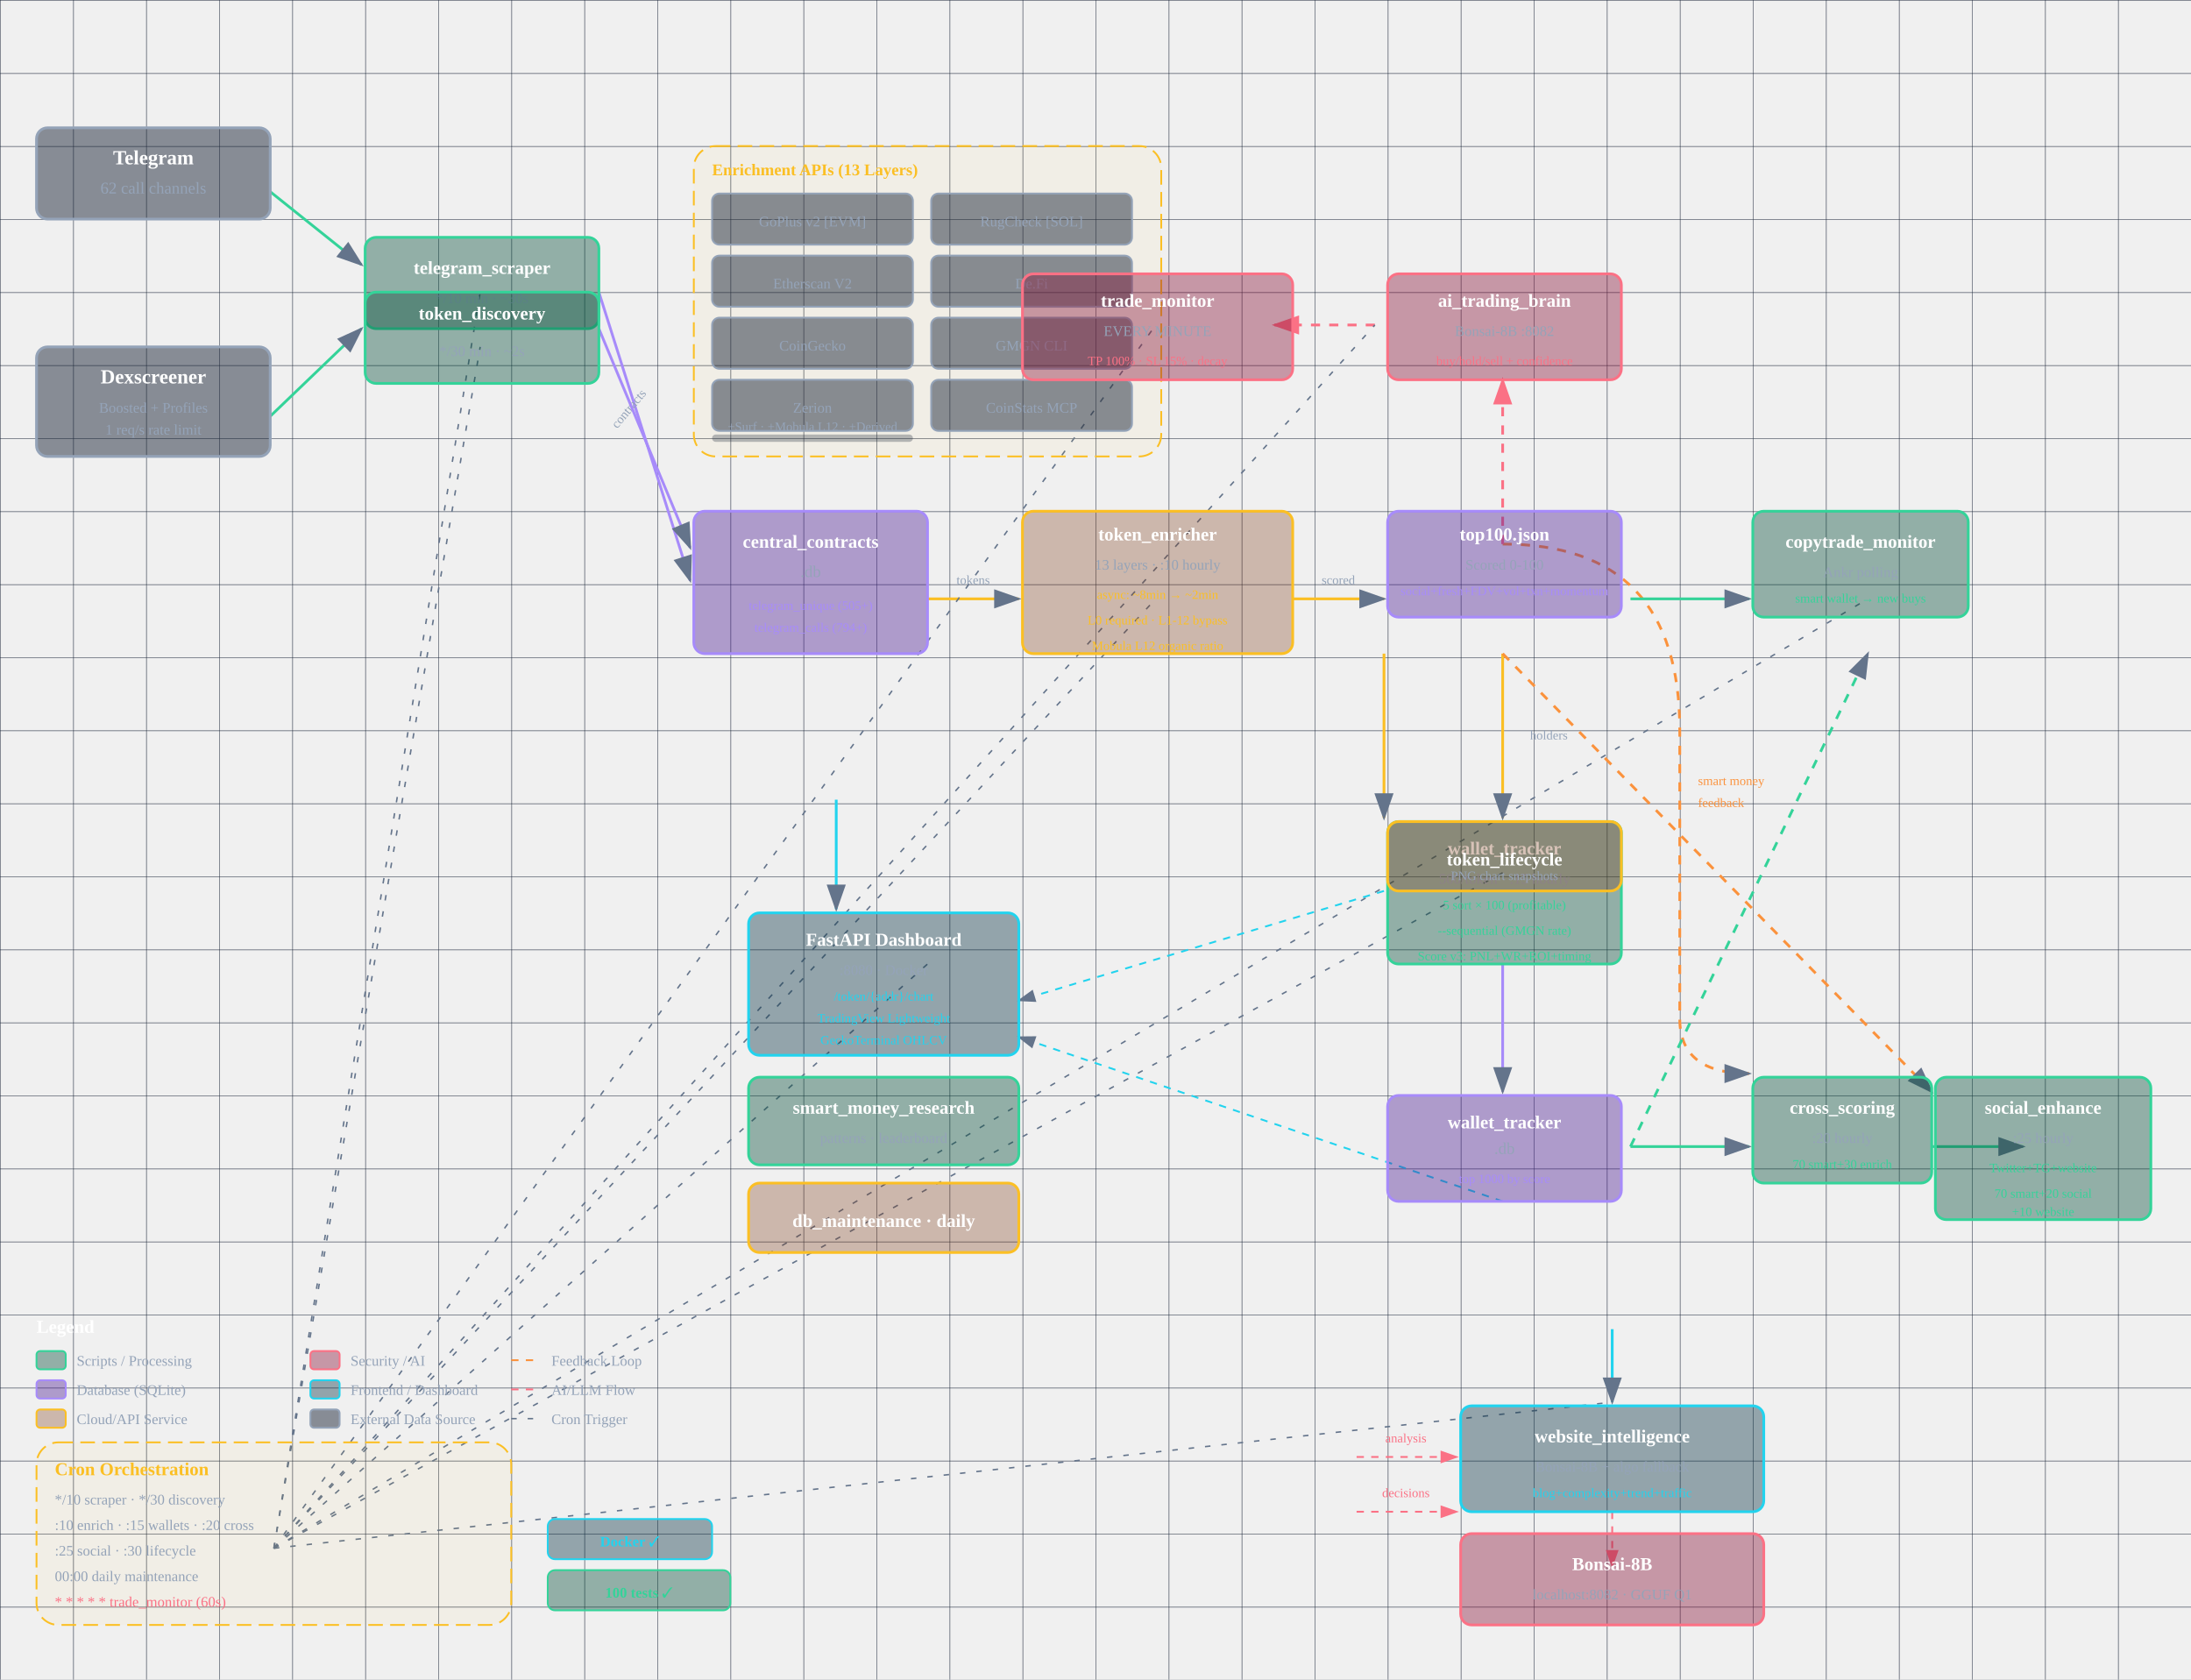
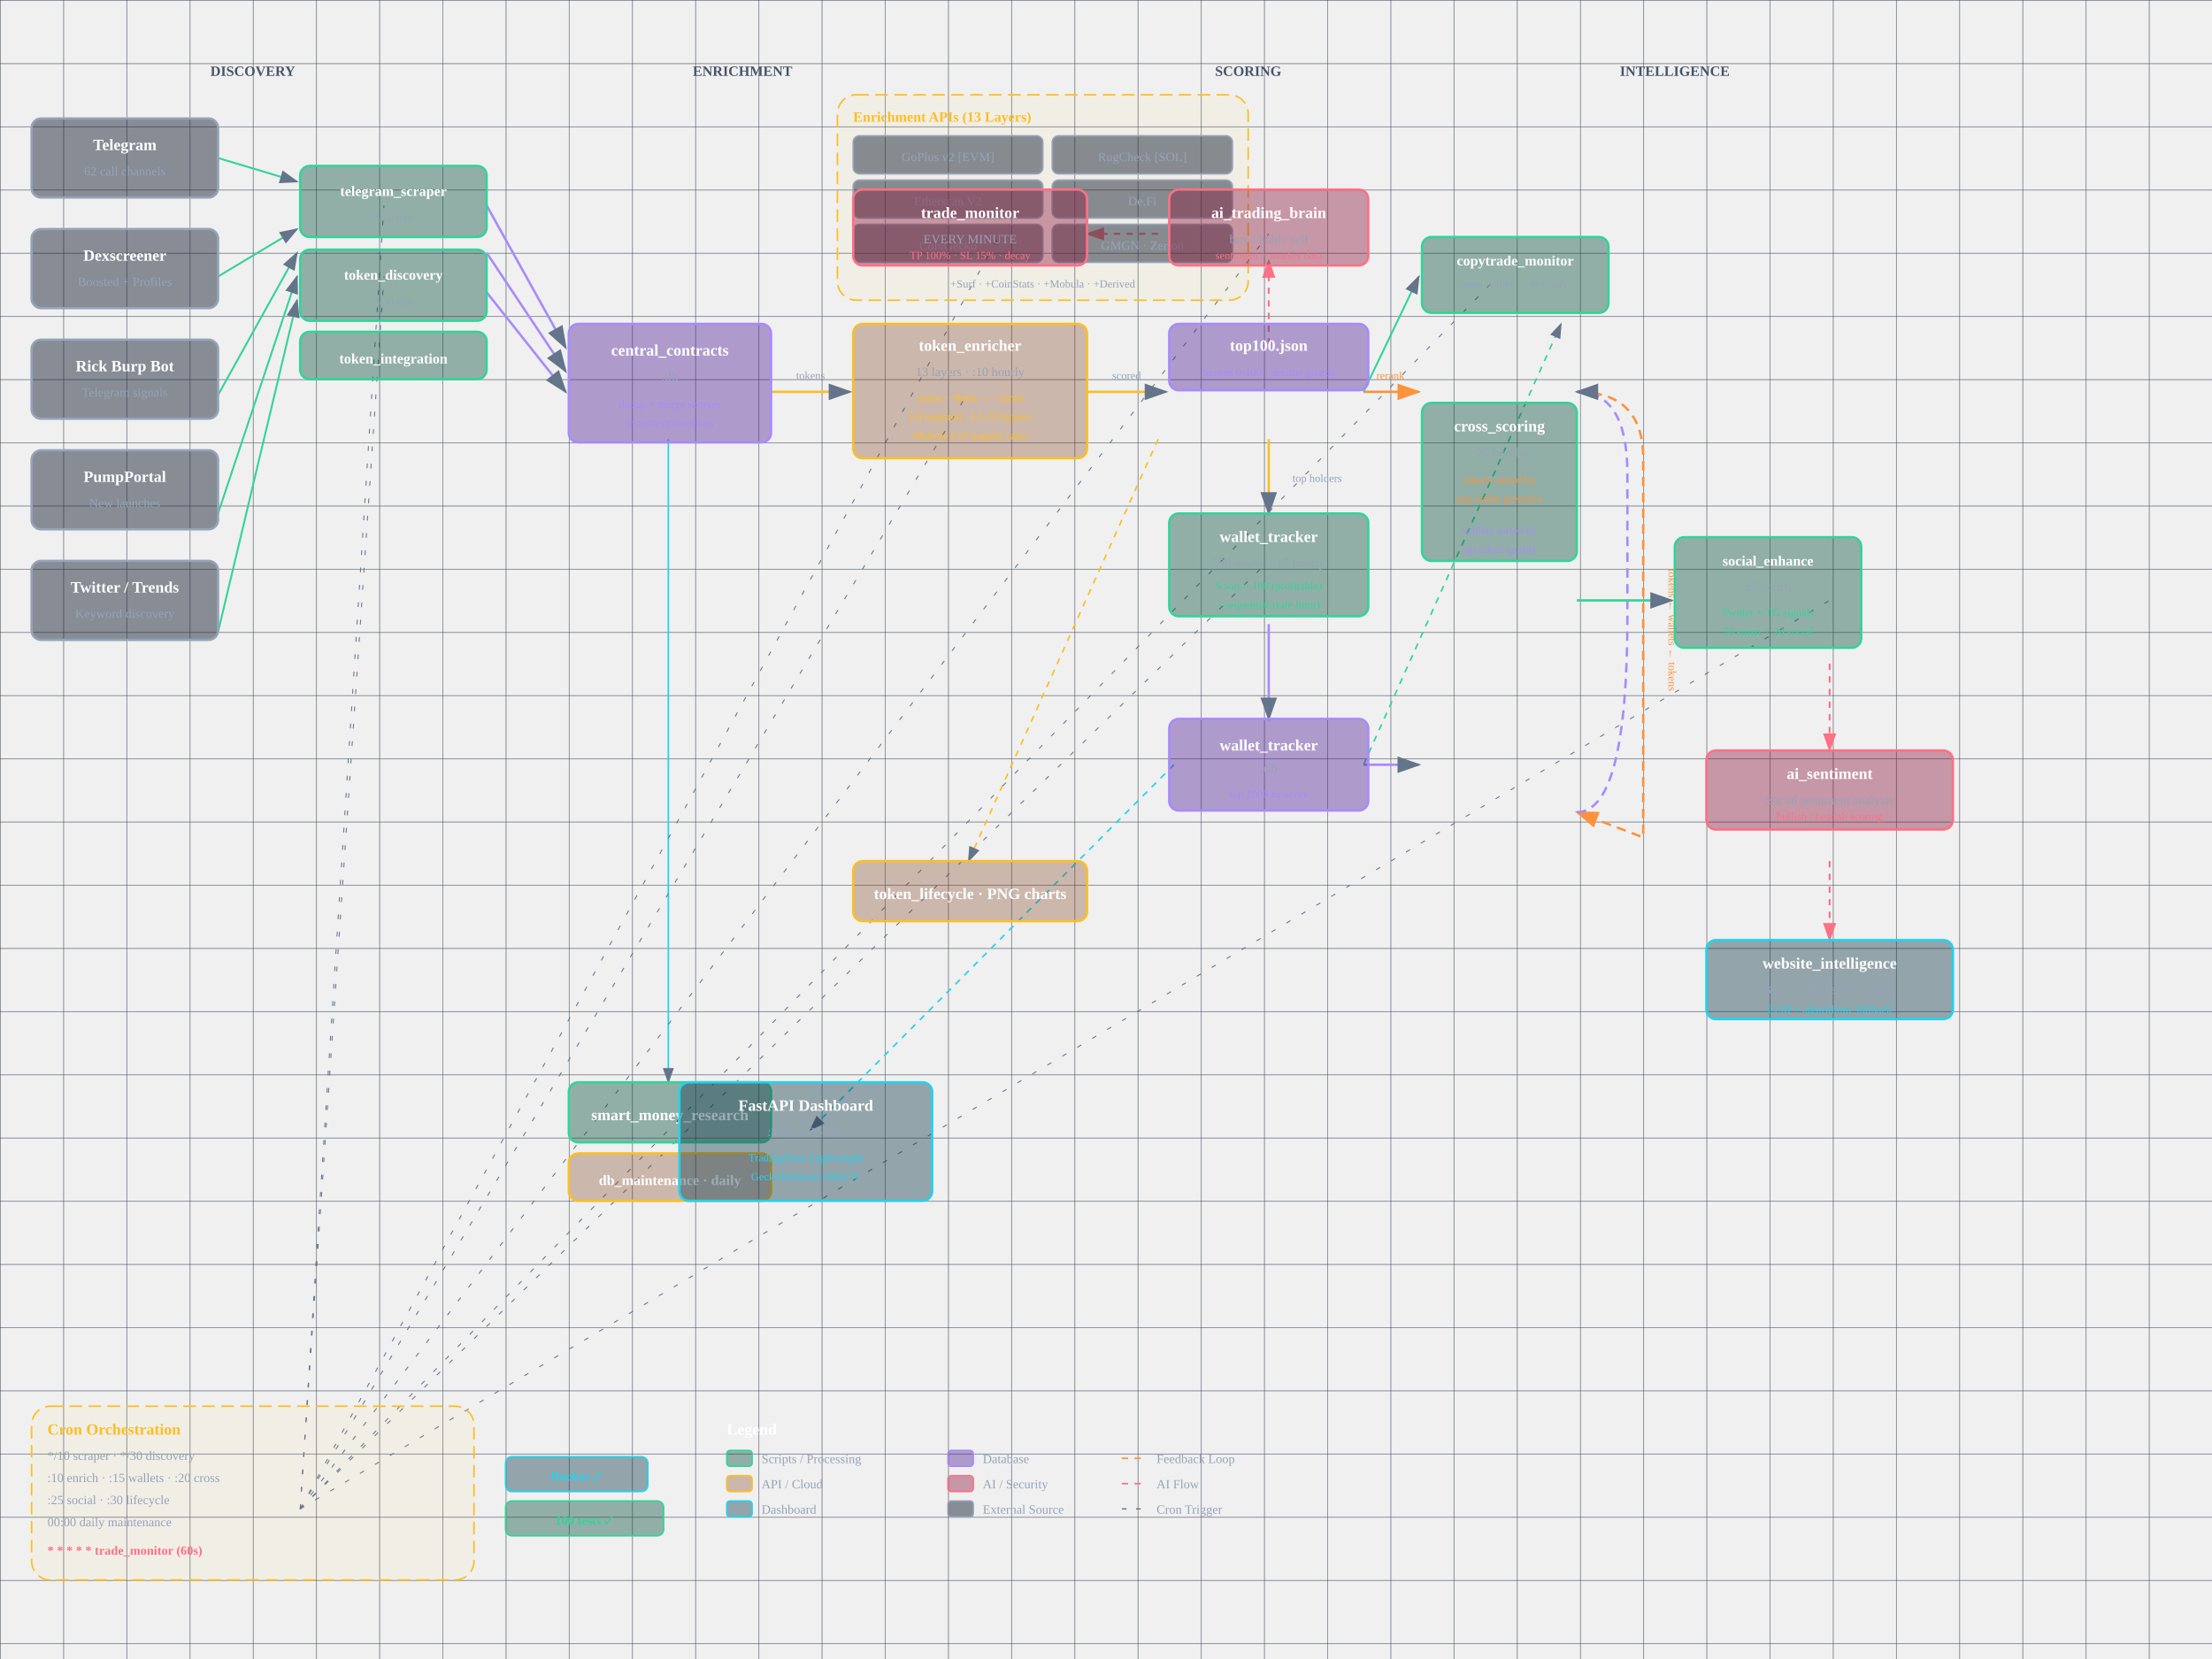
- <svg viewBox="0 0 1200 920" width="100%">
+ <svg viewBox="0 0 1400 1050">
  <defs>
    <marker id="arrowhead" markerWidth="10" markerHeight="7" refX="9" refY="3.5" orient="auto">
      <polygon points="0 0, 10 3.5, 0 7" fill="#64748b" />
    </marker>
    <marker id="arrowrose" markerWidth="10" markerHeight="7" refX="9" refY="3.5" orient="auto">
      <polygon points="0 0, 10 3.5, 0 7" fill="#fb7185" />
    </marker>
+     <marker id="arroworange" markerWidth="10" markerHeight="7" refX="9" refY="3.5" orient="auto">
+       <polygon points="0 0, 10 3.5, 0 7" fill="#fb923c" />
+     </marker>
    <pattern id="grid" width="40" height="40" patternUnits="userSpaceOnUse">
      <path d="M 40 0 L 0 0 0 40" fill="none" stroke="#1e293b" stroke-width="0.5" />
    </pattern>
  </defs>
  <rect width="100%" height="100%" fill="url(#grid)" />
-   <line x1="148" y1="105" x2="198" y2="145" stroke="#34d399" stroke-width="1.5" marker-end="url(#arrowhead)" />
-   <line x1="148" y1="228" x2="198" y2="180" stroke="#34d399" stroke-width="1.5" marker-end="url(#arrowhead)" />
-   <line x1="328" y1="160" x2="378" y2="318" stroke="#a78bfa" stroke-width="1.5" marker-end="url(#arrowhead)" />
-   <text x="338" y="235" fill="#94a3b8" font-size="7" transform="rotate(-50,338,235)">contracts</text>
-   <line x1="328" y1="180" x2="378" y2="300" stroke="#a78bfa" stroke-width="1.5" marker-end="url(#arrowhead)" />
-   <line x1="508" y1="328" x2="558" y2="328" stroke="#fbbf24" stroke-width="1.5" marker-end="url(#arrowhead)" />
-   <text x="533" y="320" fill="#94a3b8" font-size="7" text-anchor="middle">tokens</text>
-   <line x1="708" y1="328" x2="758" y2="328" stroke="#fbbf24" stroke-width="1.5" marker-end="url(#arrowhead)" />
-   <text x="733" y="320" fill="#94a3b8" font-size="7" text-anchor="middle">scored</text>
-   <line x1="823" y1="358" x2="823" y2="448" stroke="#fbbf24" stroke-width="1.5" marker-end="url(#arrowhead)" />
-   <text x="838" y="405" fill="#94a3b8" font-size="7">holders</text>
-   <line x1="823" y1="528" x2="823" y2="598" stroke="#a78bfa" stroke-width="1.5" marker-end="url(#arrowhead)" />
-   <line x1="893" y1="628" x2="958" y2="628" stroke="#34d399" stroke-width="1.5" marker-end="url(#arrowhead)" />
-   <path d="M 823 298 Q 920 298 920 400 L 920 558 Q 920 588 958 588" fill="none" stroke="#fb923c" stroke-width="1.5" stroke-dasharray="5,5" marker-end="url(#arrowhead)" />
-   <text x="930" y="430" fill="#fb923c" font-size="7">smart money</text>
-   <text x="930" y="442" fill="#fb923c" font-size="7">feedback</text>
-   <line x1="1058" y1="628" x2="1108" y2="628" stroke="#34d399" stroke-width="1.5" marker-end="url(#arrowhead)" />
-   <line x1="823" y1="358" x2="1058" y2="598" stroke="#fb923c" stroke-width="1.5" stroke-dasharray="5,5" marker-end="url(#arrowhead)" />
-   <line x1="883" y1="728" x2="883" y2="768" stroke="#22d3ee" stroke-width="1.5" marker-end="url(#arrowhead)" />
-   <line x1="823" y1="298" x2="823" y2="208" stroke="#fb7185" stroke-width="1.5" stroke-dasharray="5,5" marker-end="url(#arrowrose)" />
-   <line x1="753" y1="178" x2="698" y2="178" stroke="#fb7185" stroke-width="1.5" stroke-dasharray="5,5" marker-end="url(#arrowrose)" />
-   <line x1="893" y1="328" x2="958" y2="328" stroke="#34d399" stroke-width="1.5" marker-end="url(#arrowhead)" />
-   <line x1="893" y1="628" x2="1023" y2="358" stroke="#34d399" stroke-width="1.5" stroke-dasharray="5,5" marker-end="url(#arrowhead)" />
-   <line x1="758" y1="358" x2="758" y2="448" stroke="#fbbf24" stroke-width="1.5" marker-end="url(#arrowhead)" />
-   <line x1="458" y1="438" x2="458" y2="498" stroke="#22d3ee" stroke-width="1.5" marker-end="url(#arrowhead)" />
-   <line x1="758" y1="488" x2="558" y2="548" stroke="#22d3ee" stroke-width="1" stroke-dasharray="4,4" marker-end="url(#arrowhead)" />
-   <line x1="823" y1="658" x2="558" y2="568" stroke="#22d3ee" stroke-width="1" stroke-dasharray="4,4" marker-end="url(#arrowhead)" />
-   <line x1="150" y1="848" x2="263" y2="160" stroke="#64748b" stroke-width="0.8" stroke-dasharray="3,6" />
-   <line x1="150" y1="848" x2="263" y2="190" stroke="#64748b" stroke-width="0.8" stroke-dasharray="3,6" />
-   <line x1="150" y1="848" x2="633" y2="328" stroke="#64748b" stroke-width="0.8" stroke-dasharray="3,6" />
-   <line x1="150" y1="848" x2="823" y2="478" stroke="#64748b" stroke-width="0.8" stroke-dasharray="3,6" />
-   <line x1="150" y1="848" x2="1023" y2="328" stroke="#64748b" stroke-width="0.8" stroke-dasharray="3,6" />
-   <line x1="150" y1="848" x2="883" y2="768" stroke="#64748b" stroke-width="0.8" stroke-dasharray="3,6" />
-   <line x1="150" y1="848" x2="508" y2="528" stroke="#64748b" stroke-width="0.8" stroke-dasharray="3,6" />
-   <line x1="150" y1="848" x2="753" y2="178" stroke="#64748b" stroke-width="0.8" stroke-dasharray="3,6" />
-   <line x1="150" y1="848" x2="633" y2="178" stroke="#64748b" stroke-width="0.8" stroke-dasharray="3,6" />
-   <line x1="743" y1="798" x2="798" y2="798" stroke="#fb7185" stroke-width="1" stroke-dasharray="4,4" marker-end="url(#arrowrose)" />
-   <text x="770" y="790" fill="#fb7185" font-size="7" text-anchor="middle">analysis</text>
-   <line x1="743" y1="828" x2="798" y2="828" stroke="#fb7185" stroke-width="1" stroke-dasharray="4,4" marker-end="url(#arrowrose)" />
-   <text x="770" y="820" fill="#fb7185" font-size="7" text-anchor="middle">decisions</text>
-   <line x1="883" y1="828" x2="883" y2="858" stroke="#fb7185" stroke-width="1" stroke-dasharray="4,4" marker-end="url(#arrowrose)" />
-   <rect x="20" y="70" width="128" height="50" rx="6" fill="rgba(30, 41, 59, 0.5)" stroke="#94a3b8" stroke-width="1.5" />
-   <text x="84" y="90" fill="white" font-size="11" font-weight="600" text-anchor="middle">Telegram</text>
-   <text x="84" y="106" fill="#94a3b8" font-size="9" text-anchor="middle">62 call channels</text>
-   <rect x="20" y="190" width="128" height="60" rx="6" fill="rgba(30, 41, 59, 0.5)" stroke="#94a3b8" stroke-width="1.5" />
-   <text x="84" y="210" fill="white" font-size="11" font-weight="600" text-anchor="middle">Dexscreener</text>
-   <text x="84" y="226" fill="#94a3b8" font-size="8" text-anchor="middle">Boosted + Profiles</text>
-   <text x="84" y="238" fill="#94a3b8" font-size="8" text-anchor="middle">1 req/s rate limit</text>
-   <rect x="380" y="80" width="256" height="170" rx="12" fill="rgba(251, 191, 36, 0.05)" stroke="#fbbf24" stroke-width="1" stroke-dasharray="8,4" />
-   <text x="390" y="96" fill="#fbbf24" font-size="9" font-weight="600">Enrichment APIs (13 Layers)</text>
-   <rect x="390" y="106" width="110" height="28" rx="4" fill="rgba(30, 41, 59, 0.5)" stroke="#94a3b8" stroke-width="1" />
-   <text x="445" y="124" fill="#94a3b8" font-size="8" text-anchor="middle">GoPlus v2 [EVM]</text>
-   <rect x="510" y="106" width="110" height="28" rx="4" fill="rgba(30, 41, 59, 0.5)" stroke="#94a3b8" stroke-width="1" />
-   <text x="565" y="124" fill="#94a3b8" font-size="8" text-anchor="middle">RugCheck [SOL]</text>
-   <rect x="390" y="140" width="110" height="28" rx="4" fill="rgba(30, 41, 59, 0.5)" stroke="#94a3b8" stroke-width="1" />
-   <text x="445" y="158" fill="#94a3b8" font-size="8" text-anchor="middle">Etherscan V2</text>
-   <rect x="510" y="140" width="110" height="28" rx="4" fill="rgba(30, 41, 59, 0.5)" stroke="#94a3b8" stroke-width="1" />
-   <text x="565" y="158" fill="#94a3b8" font-size="8" text-anchor="middle">De.Fi</text>
-   <rect x="390" y="174" width="110" height="28" rx="4" fill="rgba(30, 41, 59, 0.5)" stroke="#94a3b8" stroke-width="1" />
-   <text x="445" y="192" fill="#94a3b8" font-size="8" text-anchor="middle">CoinGecko</text>
-   <rect x="510" y="174" width="110" height="28" rx="4" fill="rgba(30, 41, 59, 0.5)" stroke="#94a3b8" stroke-width="1" />
-   <text x="565" y="192" fill="#94a3b8" font-size="8" text-anchor="middle">GMGN CLI</text>
-   <rect x="390" y="208" width="110" height="28" rx="4" fill="rgba(30, 41, 59, 0.5)" stroke="#94a3b8" stroke-width="1" />
-   <text x="445" y="226" fill="#94a3b8" font-size="8" text-anchor="middle">Zerion</text>
-   <rect x="510" y="208" width="110" height="28" rx="4" fill="rgba(30, 41, 59, 0.5)" stroke="#94a3b8" stroke-width="1" />
-   <text x="565" y="226" fill="#94a3b8" font-size="8" text-anchor="middle">CoinStats MCP</text>
-   <rect x="390" y="238" width="110" height="4" rx="2" fill="rgba(30, 41, 59, 0.3)" />
-   <text x="445" y="236" fill="#94a3b8" font-size="7" text-anchor="middle">+Surf · +Mobula L12 · +Derived</text>
-   <rect x="200" y="130" width="128" height="50" rx="6" fill="rgba(6, 78, 59, 0.4)" stroke="#34d399" stroke-width="1.5" />
-   <text x="264" y="150" fill="white" font-size="10" font-weight="600" text-anchor="middle">telegram_scraper</text>
-   <text x="264" y="166" fill="#94a3b8" font-size="8" text-anchor="middle">*/10 min · ~30s</text>
-   <rect x="200" y="160" width="128" height="50" rx="6" fill="rgba(6, 78, 59, 0.4)" stroke="#34d399" stroke-width="1.5" />
-   <text x="264" y="175" fill="white" font-size="10" font-weight="600" text-anchor="middle">token_discovery</text>
-   <text x="264" y="195" fill="#94a3b8" font-size="8" text-anchor="middle">*/30 min · ~2s</text>
-   <rect x="380" y="280" width="128" height="78" rx="6" fill="rgba(76, 29, 149, 0.4)" stroke="#a78bfa" stroke-width="1.5" />
-   <text x="444" y="300" fill="white" font-size="10" font-weight="600" text-anchor="middle">central_contracts</text>
-   <text x="444" y="316" fill="#94a3b8" font-size="9" text-anchor="middle">.db</text>
-   <text x="444" y="334" fill="#a78bfa" font-size="7" text-anchor="middle">telegram_unique (505+)</text>
-   <text x="444" y="346" fill="#a78bfa" font-size="7" text-anchor="middle">telegram_calls (794+)</text>
-   <rect x="560" y="280" width="148" height="78" rx="6" fill="rgba(120, 53, 15, 0.3)" stroke="#fbbf24" stroke-width="1.5" />
-   <text x="634" y="296" fill="white" font-size="10" font-weight="600" text-anchor="middle">token_enricher</text>
-   <text x="634" y="312" fill="#94a3b8" font-size="8" text-anchor="middle">13 layers · :10 hourly</text>
-   <text x="634" y="328" fill="#fbbf24" font-size="7" text-anchor="middle">async: ~8min → ~2min</text>
-   <text x="634" y="342" fill="#fbbf24" font-size="7" text-anchor="middle">L0 required · L1-12 bypass</text>
-   <text x="634" y="356" fill="#fbbf24" font-size="7" text-anchor="middle">Mobula L12 organic ratio</text>
-   <rect x="760" y="280" width="128" height="58" rx="6" fill="rgba(76, 29, 149, 0.4)" stroke="#a78bfa" stroke-width="1.5" />
-   <text x="824" y="296" fill="white" font-size="10" font-weight="600" text-anchor="middle">top100.json</text>
-   <text x="824" y="312" fill="#94a3b8" font-size="8" text-anchor="middle">Scored 0-100</text>
-   <text x="824" y="326" fill="#a78bfa" font-size="7" text-anchor="middle">social+fresh+FDV+vol+txn+momentum</text>
-   <rect x="760" y="450" width="128" height="78" rx="6" fill="rgba(6, 78, 59, 0.4)" stroke="#34d399" stroke-width="1.5" />
-   <text x="824" y="468" fill="white" font-size="10" font-weight="600" text-anchor="middle">wallet_tracker</text>
-   <text x="824" y="484" fill="#94a3b8" font-size="8" text-anchor="middle">500/token · :15 hourly</text>
-   <text x="824" y="498" fill="#34d399" font-size="7" text-anchor="middle">5 sort × 100 (profitable)</text>
-   <text x="824" y="512" fill="#34d399" font-size="7" text-anchor="middle">--sequential (GMGN rate)</text>
-   <text x="824" y="526" fill="#34d399" font-size="7" text-anchor="middle">Score v3: PNL+WR+ROI+timing</text>
-   <rect x="760" y="600" width="128" height="58" rx="6" fill="rgba(76, 29, 149, 0.4)" stroke="#a78bfa" stroke-width="1.5" />
-   <text x="824" y="618" fill="white" font-size="10" font-weight="600" text-anchor="middle">wallet_tracker</text>
-   <text x="824" y="632" fill="#94a3b8" font-size="9" text-anchor="middle">.db</text>
-   <text x="824" y="648" fill="#a78bfa" font-size="7" text-anchor="middle">top 1000 by score</text>
-   <rect x="960" y="590" width="98" height="58" rx="6" fill="rgba(6, 78, 59, 0.4)" stroke="#34d399" stroke-width="1.5" />
-   <text x="1009" y="610" fill="white" font-size="10" font-weight="600" text-anchor="middle">cross_scoring</text>
-   <text x="1009" y="626" fill="#94a3b8" font-size="8" text-anchor="middle">:20 hourly</text>
-   <text x="1009" y="640" fill="#34d399" font-size="7" text-anchor="middle">70 smart+30 enrich</text>
-   <rect x="1060" y="590" width="118" height="78" rx="6" fill="rgba(6, 78, 59, 0.4)" stroke="#34d399" stroke-width="1.5" />
-   <text x="1119" y="610" fill="white" font-size="10" font-weight="600" text-anchor="middle">social_enhance</text>
-   <text x="1119" y="626" fill="#94a3b8" font-size="8" text-anchor="middle">:25 hourly</text>
-   <text x="1119" y="642" fill="#34d399" font-size="7" text-anchor="middle">Twitter+TG+website</text>
-   <text x="1119" y="656" fill="#34d399" font-size="7" text-anchor="middle">70 smart+20 social</text>
-   <text x="1119" y="666" fill="#34d399" font-size="7" text-anchor="middle">+10 website</text>
-   <rect x="760" y="150" width="128" height="58" rx="6" fill="rgba(136, 19, 55, 0.4)" stroke="#fb7185" stroke-width="1.5" />
-   <text x="824" y="168" fill="white" font-size="10" font-weight="600" text-anchor="middle">ai_trading_brain</text>
-   <text x="824" y="184" fill="#94a3b8" font-size="8" text-anchor="middle">Bonsai-8B :8082</text>
-   <text x="824" y="200" fill="#fb7185" font-size="7" text-anchor="middle">buy/hold/sell + confidence</text>
-   <rect x="560" y="150" width="148" height="58" rx="6" fill="rgba(136, 19, 55, 0.4)" stroke="#fb7185" stroke-width="1.5" />
-   <text x="634" y="168" fill="white" font-size="10" font-weight="600" text-anchor="middle">trade_monitor</text>
-   <text x="634" y="184" fill="#94a3b8" font-size="8" text-anchor="middle">EVERY MINUTE</text>
-   <text x="634" y="200" fill="#fb7185" font-size="7" text-anchor="middle">TP 100% · SL 15% · decay</text>
-   <rect x="960" y="280" width="118" height="58" rx="6" fill="rgba(6, 78, 59, 0.4)" stroke="#34d399" stroke-width="1.5" />
-   <text x="1019" y="300" fill="white" font-size="10" font-weight="600" text-anchor="middle">copytrade_monitor</text>
-   <text x="1019" y="316" fill="#94a3b8" font-size="8" text-anchor="middle">Ankr polling</text>
-   <text x="1019" y="330" fill="#34d399" font-size="7" text-anchor="middle">smart wallet → new buys</text>
-   <rect x="760" y="450" width="128" height="38" rx="6" fill="rgba(120, 53, 15, 0.3)" stroke="#fbbf24" stroke-width="1.5" />
-   <text x="824" y="474" fill="white" font-size="10" font-weight="600" text-anchor="middle">token_lifecycle</text>
-   <text x="824" y="482" fill="#94a3b8" font-size="7" text-anchor="middle">PNG chart snapshots</text>
-   <rect x="800" y="770" width="166" height="58" rx="6" fill="rgba(8, 51, 68, 0.4)" stroke="#22d3ee" stroke-width="1.5" />
-   <text x="883" y="790" fill="white" font-size="10" font-weight="600" text-anchor="middle">website_intelligence</text>
-   <text x="883" y="806" fill="#94a3b8" font-size="8" text-anchor="middle">Bonsai-8B + algo fallback</text>
-   <text x="883" y="820" fill="#22d3ee" font-size="7" text-anchor="middle">blog+complexity+trend+traffic</text>
-   <rect x="800" y="840" width="166" height="50" rx="6" fill="rgba(136, 19, 55, 0.4)" stroke="#fb7185" stroke-width="1.5" />
-   <text x="883" y="860" fill="white" font-size="10" font-weight="600" text-anchor="middle">Bonsai-8B</text>
-   <text x="883" y="876" fill="#94a3b8" font-size="8" text-anchor="middle">localhost:8082 · GGUF Q1</text>
-   <rect x="410" y="500" width="148" height="78" rx="6" fill="rgba(8, 51, 68, 0.4)" stroke="#22d3ee" stroke-width="1.5" />
-   <text x="484" y="518" fill="white" font-size="10" font-weight="600" text-anchor="middle">FastAPI Dashboard</text>
-   <text x="484" y="534" fill="#94a3b8" font-size="8" text-anchor="middle">:8080 · Docker</text>
-   <text x="484" y="548" fill="#22d3ee" font-size="7" text-anchor="middle">/token/{addr}/chart</text>
-   <text x="484" y="560" fill="#22d3ee" font-size="7" text-anchor="middle">TradingView Lightweight</text>
-   <text x="484" y="572" fill="#22d3ee" font-size="7" text-anchor="middle">GeckoTerminal OHLCV</text>
-   <rect x="410" y="590" width="148" height="48" rx="6" fill="rgba(6, 78, 59, 0.4)" stroke="#34d399" stroke-width="1.5" />
-   <text x="484" y="610" fill="white" font-size="10" font-weight="600" text-anchor="middle">smart_money_research</text>
-   <text x="484" y="626" fill="#94a3b8" font-size="8" text-anchor="middle">patterns · leaderboard</text>
-   <rect x="410" y="648" width="148" height="38" rx="6" fill="rgba(120, 53, 15, 0.3)" stroke="#fbbf24" stroke-width="1.5" />
-   <text x="484" y="672" fill="white" font-size="10" font-weight="600" text-anchor="middle">db_maintenance · daily</text>
-   <rect x="20" y="790" width="260" height="100" rx="12" fill="rgba(251, 191, 36, 0.05)" stroke="#fbbf24" stroke-width="1" stroke-dasharray="8,4" />
-   <text x="30" y="808" fill="#fbbf24" font-size="10" font-weight="600">Cron Orchestration</text>
-   <text x="30" y="824" fill="#94a3b8" font-size="8">*/10 scraper · */30 discovery</text>
-   <text x="30" y="838" fill="#94a3b8" font-size="8">:10 enrich · :15 wallets · :20 cross</text>
-   <text x="30" y="852" fill="#94a3b8" font-size="8">:25 social · :30 lifecycle</text>
-   <text x="30" y="866" fill="#94a3b8" font-size="8">00:00 daily maintenance</text>
-   <text x="30" y="880" fill="#fb7185" font-size="8">* * * * * trade_monitor (60s)</text>
-   <rect x="300" y="860" width="100" height="22" rx="4" fill="rgba(6, 78, 59, 0.4)" stroke="#34d399" stroke-width="1" />
-   <text x="350" y="875" fill="#34d399" font-size="8" font-weight="600" text-anchor="middle">100 tests ✓</text>
-   <rect x="300" y="832" width="90" height="22" rx="4" fill="rgba(8, 51, 68, 0.4)" stroke="#22d3ee" stroke-width="1" />
-   <text x="345" y="847" fill="#22d3ee" font-size="8" font-weight="600" text-anchor="middle">Docker ✓</text>
-   <text x="20" y="730" fill="white" font-size="10" font-weight="600">Legend</text>
-   <rect x="20" y="740" width="16" height="10" rx="2" fill="rgba(6, 78, 59, 0.4)" stroke="#34d399" stroke-width="1" />
-   <text x="42" y="748" fill="#94a3b8" font-size="8">Scripts / Processing</text>
-   <rect x="20" y="756" width="16" height="10" rx="2" fill="rgba(76, 29, 149, 0.4)" stroke="#a78bfa" stroke-width="1" />
-   <text x="42" y="764" fill="#94a3b8" font-size="8">Database (SQLite)</text>
-   <rect x="20" y="772" width="16" height="10" rx="2" fill="rgba(120, 53, 15, 0.3)" stroke="#fbbf24" stroke-width="1" />
-   <text x="42" y="780" fill="#94a3b8" font-size="8">Cloud/API Service</text>
-   <rect x="170" y="740" width="16" height="10" rx="2" fill="rgba(136, 19, 55, 0.4)" stroke="#fb7185" stroke-width="1" />
-   <text x="192" y="748" fill="#94a3b8" font-size="8">Security / AI</text>
-   <rect x="170" y="756" width="16" height="10" rx="2" fill="rgba(8, 51, 68, 0.4)" stroke="#22d3ee" stroke-width="1" />
-   <text x="192" y="764" fill="#94a3b8" font-size="8">Frontend / Dashboard</text>
-   <rect x="170" y="772" width="16" height="10" rx="2" fill="rgba(30, 41, 59, 0.5)" stroke="#94a3b8" stroke-width="1" />
-   <text x="192" y="780" fill="#94a3b8" font-size="8">External Data Source</text>
-   <line x1="280" y1="745" x2="296" y2="745" stroke="#fb923c" stroke-width="1" stroke-dasharray="4,4" />
-   <text x="302" y="748" fill="#94a3b8" font-size="8">Feedback Loop</text>
-   <line x1="280" y1="761" x2="296" y2="761" stroke="#fb7185" stroke-width="1" stroke-dasharray="4,4" />
-   <text x="302" y="764" fill="#94a3b8" font-size="8">AI/LLM Flow</text>
-   <line x1="280" y1="777" x2="296" y2="777" stroke="#64748b" stroke-width="0.8" stroke-dasharray="3,6" />
-   <text x="302" y="780" fill="#94a3b8" font-size="8">Cron Trigger</text>
+   <text x="160" y="48" fill="#475569" font-size="9" font-weight="600" text-anchor="middle">DISCOVERY</text>
+   <text x="470" y="48" fill="#475569" font-size="9" font-weight="600" text-anchor="middle">ENRICHMENT</text>
+   <text x="790" y="48" fill="#475569" font-size="9" font-weight="600" text-anchor="middle">SCORING</text>
+   <text x="1060" y="48" fill="#475569" font-size="9" font-weight="600" text-anchor="middle">INTELLIGENCE</text>
+   <line x1="138" y1="100" x2="188" y2="115" stroke="#34d399" stroke-width="1.2" marker-end="url(#arrowhead)" />
+   <line x1="138" y1="175" x2="188" y2="145" stroke="#34d399" stroke-width="1.2" marker-end="url(#arrowhead)" />
+   <line x1="138" y1="250" x2="188" y2="160" stroke="#34d399" stroke-width="1.2" marker-end="url(#arrowhead)" />
+   <line x1="138" y1="325" x2="188" y2="175" stroke="#34d399" stroke-width="1.2" marker-end="url(#arrowhead)" />
+   <line x1="138" y1="400" x2="188" y2="190" stroke="#34d399" stroke-width="1.2" marker-end="url(#arrowhead)" />
+   <line x1="308" y1="130" x2="358" y2="220" stroke="#a78bfa" stroke-width="1.5" marker-end="url(#arrowhead)" />
+   <line x1="308" y1="160" x2="358" y2="235" stroke="#a78bfa" stroke-width="1.5" marker-end="url(#arrowhead)" />
+   <line x1="308" y1="185" x2="358" y2="248" stroke="#a78bfa" stroke-width="1.5" marker-end="url(#arrowhead)" />
+   <line x1="488" y1="248" x2="538" y2="248" stroke="#fbbf24" stroke-width="1.5" marker-end="url(#arrowhead)" />
+   <text x="513" y="240" fill="#94a3b8" font-size="7" text-anchor="middle">tokens</text>
+   <line x1="688" y1="248" x2="738" y2="248" stroke="#fbbf24" stroke-width="1.5" marker-end="url(#arrowhead)" />
+   <text x="713" y="240" fill="#94a3b8" font-size="7" text-anchor="middle">scored</text>
+   <line x1="803" y1="278" x2="803" y2="325" stroke="#fbbf24" stroke-width="1.5" marker-end="url(#arrowhead)" />
+   <text x="818" y="305" fill="#94a3b8" font-size="7">top holders</text>
+   <line x1="803" y1="395" x2="803" y2="455" stroke="#a78bfa" stroke-width="1.5" marker-end="url(#arrowhead)" />
+   <line x1="863" y1="484" x2="898" y2="484" stroke="#a78bfa" stroke-width="1.5" marker-end="url(#arrowhead)" />
+   <line x1="863" y1="248" x2="898" y2="248" stroke="#fb923c" stroke-width="1.5" marker-end="url(#arroworange)" />
+   <text x="880" y="240" fill="#fb923c" font-size="7" text-anchor="middle">rerank</text>
+   <path d="M 998 248 Q 1040 248 1040 290 Q 1040 530 1040 530 Q 1040 530 998 514" fill="none" stroke="#fb923c" stroke-width="1.5" stroke-dasharray="6,4" marker-end="url(#arroworange)" />
+   <text x="1056" y="360" fill="#fb923c" font-size="7" text-anchor="start" transform="rotate(90,1056,360)">tokens ← wallets ← tokens</text>
+   <path d="M 998 514 Q 1030 514 1030 390 Q 1030 300 1030 300 Q 1030 248 998 248" fill="none" stroke="#a78bfa" stroke-width="1.5" stroke-dasharray="6,4" marker-end="url(#arrowhead)" />
+   <line x1="998" y1="380" x2="1058" y2="380" stroke="#34d399" stroke-width="1.5" marker-end="url(#arrowhead)" />
+   <line x1="1158" y1="420" x2="1158" y2="475" stroke="#fb7185" stroke-width="1.2" stroke-dasharray="4,4" marker-end="url(#arrowrose)" />
+   <line x1="1158" y1="545" x2="1158" y2="595" stroke="#fb7185" stroke-width="1.2" stroke-dasharray="4,4" marker-end="url(#arrowrose)" />
+   <line x1="803" y1="218" x2="803" y2="165" stroke="#fb7185" stroke-width="1.2" stroke-dasharray="4,4" marker-end="url(#arrowrose)" />
+   <line x1="733" y1="148" x2="688" y2="148" stroke="#fb7185" stroke-width="1.2" stroke-dasharray="4,4" marker-end="url(#arrowrose)" />
+   <line x1="863" y1="248" x2="898" y2="175" stroke="#34d399" stroke-width="1.2" marker-end="url(#arrowhead)" />
+   <line x1="863" y1="484" x2="988" y2="205" stroke="#34d399" stroke-width="1" stroke-dasharray="4,4" marker-end="url(#arrowhead)" />
+   <line x1="733" y1="278" x2="613" y2="545" stroke="#fbbf24" stroke-width="1" stroke-dasharray="4,4" marker-end="url(#arrowhead)" />
+   <line x1="423" y1="278" x2="423" y2="685" stroke="#22d3ee" stroke-width="1" marker-end="url(#arrowhead)" />
+   <line x1="743" y1="484" x2="513" y2="715" stroke="#22d3ee" stroke-width="1" stroke-dasharray="4,4" marker-end="url(#arrowhead)" />
+   <line x1="190" y1="955" x2="243" y2="130" stroke="#64748b" stroke-width="0.6" stroke-dasharray="3,8" />
+   <line x1="190" y1="955" x2="243" y2="175" stroke="#64748b" stroke-width="0.6" stroke-dasharray="3,8" />
+   <line x1="190" y1="955" x2="613" y2="248" stroke="#64748b" stroke-width="0.6" stroke-dasharray="3,8" />
+   <line x1="190" y1="955" x2="803" y2="355" stroke="#64748b" stroke-width="0.6" stroke-dasharray="3,8" />
+   <line x1="190" y1="955" x2="948" y2="175" stroke="#64748b" stroke-width="0.6" stroke-dasharray="3,8" />
+   <line x1="190" y1="955" x2="1158" y2="380" stroke="#64748b" stroke-width="0.6" stroke-dasharray="3,8" />
+   <line x1="190" y1="955" x2="633" y2="148" stroke="#64748b" stroke-width="0.6" stroke-dasharray="3,8" />
+   <line x1="190" y1="955" x2="803" y2="148" stroke="#64748b" stroke-width="0.6" stroke-dasharray="3,8" />
+   <rect x="20" y="75" width="118" height="50" rx="6" fill="rgba(30, 41, 59, 0.5)" stroke="#94a3b8" stroke-width="1.5" />
+   <text x="79" y="95" fill="white" font-size="10" font-weight="600" text-anchor="middle">Telegram</text>
+   <text x="79" y="111" fill="#94a3b8" font-size="8" text-anchor="middle">62 call channels</text>
+   <rect x="20" y="145" width="118" height="50" rx="6" fill="rgba(30, 41, 59, 0.5)" stroke="#94a3b8" stroke-width="1.5" />
+   <text x="79" y="165" fill="white" font-size="10" font-weight="600" text-anchor="middle">Dexscreener</text>
+   <text x="79" y="181" fill="#94a3b8" font-size="8" text-anchor="middle">Boosted + Profiles</text>
+   <rect x="20" y="215" width="118" height="50" rx="6" fill="rgba(30, 41, 59, 0.5)" stroke="#94a3b8" stroke-width="1.5" />
+   <text x="79" y="235" fill="white" font-size="10" font-weight="600" text-anchor="middle">Rick Burp Bot</text>
+   <text x="79" y="251" fill="#94a3b8" font-size="8" text-anchor="middle">Telegram signals</text>
+   <rect x="20" y="285" width="118" height="50" rx="6" fill="rgba(30, 41, 59, 0.5)" stroke="#94a3b8" stroke-width="1.5" />
+   <text x="79" y="305" fill="white" font-size="10" font-weight="600" text-anchor="middle">PumpPortal</text>
+   <text x="79" y="321" fill="#94a3b8" font-size="8" text-anchor="middle">New launches</text>
+   <rect x="20" y="355" width="118" height="50" rx="6" fill="rgba(30, 41, 59, 0.5)" stroke="#94a3b8" stroke-width="1.5" />
+   <text x="79" y="375" fill="white" font-size="10" font-weight="600" text-anchor="middle">Twitter / Trends</text>
+   <text x="79" y="391" fill="#94a3b8" font-size="8" text-anchor="middle">Keyword discovery</text>
+   <rect x="190" y="105" width="118" height="45" rx="6" fill="rgba(6, 78, 59, 0.4)" stroke="#34d399" stroke-width="1.5" />
+   <text x="249" y="124" fill="white" font-size="9" font-weight="600" text-anchor="middle">telegram_scraper</text>
+   <text x="249" y="140" fill="#94a3b8" font-size="7" text-anchor="middle">*/10 min</text>
+   <rect x="190" y="158" width="118" height="45" rx="6" fill="rgba(6, 78, 59, 0.4)" stroke="#34d399" stroke-width="1.5" />
+   <text x="249" y="177" fill="white" font-size="9" font-weight="600" text-anchor="middle">token_discovery</text>
+   <text x="249" y="193" fill="#94a3b8" font-size="7" text-anchor="middle">*/30 min</text>
+   <rect x="190" y="210" width="118" height="30" rx="6" fill="rgba(6, 78, 59, 0.4)" stroke="#34d399" stroke-width="1.5" />
+   <text x="249" y="230" fill="white" font-size="9" font-weight="600" text-anchor="middle">token_integration</text>
+   <rect x="360" y="205" width="128" height="75" rx="6" fill="rgba(76, 29, 149, 0.4)" stroke="#a78bfa" stroke-width="1.5" />
+   <text x="424" y="225" fill="white" font-size="10" font-weight="600" text-anchor="middle">central_contracts</text>
+   <text x="424" y="241" fill="#94a3b8" font-size="9" text-anchor="middle">.db</text>
+   <text x="424" y="258" fill="#a78bfa" font-size="7" text-anchor="middle">dedup + merge sources</text>
+   <text x="424" y="270" fill="#a78bfa" font-size="7" text-anchor="middle">increment mentions</text>
+   <rect x="740" y="455" width="126" height="58" rx="6" fill="rgba(76, 29, 149, 0.4)" stroke="#a78bfa" stroke-width="1.5" />
+   <text x="803" y="475" fill="white" font-size="10" font-weight="600" text-anchor="middle">wallet_tracker</text>
+   <text x="803" y="489" fill="#94a3b8" font-size="9" text-anchor="middle">.db</text>
+   <text x="803" y="505" fill="#a78bfa" font-size="7" text-anchor="middle">top 1000 by score</text>
+   <rect x="540" y="205" width="148" height="85" rx="6" fill="rgba(120, 53, 15, 0.3)" stroke="#fbbf24" stroke-width="1.5" />
+   <text x="614" y="222" fill="white" font-size="10" font-weight="600" text-anchor="middle">token_enricher</text>
+   <text x="614" y="238" fill="#94a3b8" font-size="8" text-anchor="middle">13 layers · :10 hourly</text>
+   <text x="614" y="254" fill="#fbbf24" font-size="7" text-anchor="middle">async: ~8min → ~2min</text>
+   <text x="614" y="266" fill="#fbbf24" font-size="7" text-anchor="middle">L0 required · L1-12 bypass</text>
+   <text x="614" y="278" fill="#fbbf24" font-size="7" text-anchor="middle">Mobula L12 organic ratio</text>
+   <rect x="530" y="60" width="260" height="130" rx="12" fill="rgba(251, 191, 36, 0.05)" stroke="#fbbf24" stroke-width="1" stroke-dasharray="8,4" />
+   <text x="540" y="77" fill="#fbbf24" font-size="9" font-weight="600">Enrichment APIs (13 Layers)</text>
+   <rect x="540" y="86" width="120" height="24" rx="4" fill="rgba(30, 41, 59, 0.5)" stroke="#94a3b8" stroke-width="1" />
+   <text x="600" y="102" fill="#94a3b8" font-size="8" text-anchor="middle">GoPlus v2 [EVM]</text>
+   <rect x="666" y="86" width="114" height="24" rx="4" fill="rgba(30, 41, 59, 0.5)" stroke="#94a3b8" stroke-width="1" />
+   <text x="723" y="102" fill="#94a3b8" font-size="8" text-anchor="middle">RugCheck [SOL]</text>
+   <rect x="540" y="114" width="120" height="24" rx="4" fill="rgba(30, 41, 59, 0.5)" stroke="#94a3b8" stroke-width="1" />
+   <text x="600" y="130" fill="#94a3b8" font-size="8" text-anchor="middle">Etherscan V2</text>
+   <rect x="666" y="114" width="114" height="24" rx="4" fill="rgba(30, 41, 59, 0.5)" stroke="#94a3b8" stroke-width="1" />
+   <text x="723" y="130" fill="#94a3b8" font-size="8" text-anchor="middle">De.Fi</text>
+   <rect x="540" y="142" width="120" height="24" rx="4" fill="rgba(30, 41, 59, 0.5)" stroke="#94a3b8" stroke-width="1" />
+   <text x="600" y="158" fill="#94a3b8" font-size="8" text-anchor="middle">CoinGecko</text>
+   <rect x="666" y="142" width="114" height="24" rx="4" fill="rgba(30, 41, 59, 0.5)" stroke="#94a3b8" stroke-width="1" />
+   <text x="723" y="158" fill="#94a3b8" font-size="8" text-anchor="middle">GMGN · Zerion</text>
+   <text x="660" y="182" fill="#94a3b8" font-size="7" text-anchor="middle">+Surf · +CoinStats · +Mobula · +Derived</text>
+   <rect x="740" y="205" width="126" height="42" rx="6" fill="rgba(76, 29, 149, 0.4)" stroke="#a78bfa" stroke-width="1.5" />
+   <text x="803" y="222" fill="white" font-size="10" font-weight="600" text-anchor="middle">top100.json</text>
+   <text x="803" y="238" fill="#a78bfa" font-size="7" text-anchor="middle">Scored 0-100 · decline guards</text>
+   <rect x="740" y="325" width="126" height="65" rx="6" fill="rgba(6, 78, 59, 0.4)" stroke="#34d399" stroke-width="1.5" />
+   <text x="803" y="343" fill="white" font-size="10" font-weight="600" text-anchor="middle">wallet_tracker</text>
+   <text x="803" y="359" fill="#94a3b8" font-size="8" text-anchor="middle">500/token · :15 hourly</text>
+   <text x="803" y="373" fill="#34d399" font-size="7" text-anchor="middle">5 sort × 100 (profitable)</text>
+   <text x="803" y="385" fill="#34d399" font-size="7" text-anchor="middle">--sequential (rate limit)</text>
+   <rect x="900" y="255" width="98" height="100" rx="6" fill="rgba(6, 78, 59, 0.4)" stroke="#34d399" stroke-width="1.5" />
+   <text x="949" y="273" fill="white" font-size="10" font-weight="600" text-anchor="middle">cross_scoring</text>
+   <text x="949" y="289" fill="#94a3b8" font-size="8" text-anchor="middle">:20 hourly</text>
+   <text x="949" y="306" fill="#fb923c" font-size="7" text-anchor="middle">tokens sorted by</text>
+   <text x="949" y="318" fill="#fb923c" font-size="7" text-anchor="middle">top wallet presence</text>
+   <text x="949" y="338" fill="#a78bfa" font-size="7" text-anchor="middle">wallets sorted by</text>
+   <text x="949" y="350" fill="#a78bfa" font-size="7" text-anchor="middle">top token quality</text>
+   <rect x="900" y="150" width="118" height="48" rx="6" fill="rgba(6, 78, 59, 0.4)" stroke="#34d399" stroke-width="1.5" />
+   <text x="959" y="168" fill="white" font-size="9" font-weight="600" text-anchor="middle">copytrade_monitor</text>
+   <text x="959" y="182" fill="#94a3b8" font-size="7" text-anchor="middle">smart wallet → new buys</text>
+   <rect x="1060" y="340" width="118" height="70" rx="6" fill="rgba(6, 78, 59, 0.4)" stroke="#34d399" stroke-width="1.5" />
+   <text x="1119" y="358" fill="white" font-size="9" font-weight="600" text-anchor="middle">social_enhance</text>
+   <text x="1119" y="374" fill="#94a3b8" font-size="8" text-anchor="middle">:25 hourly</text>
+   <text x="1119" y="390" fill="#34d399" font-size="7" text-anchor="middle">Twitter + TG signals</text>
+   <text x="1119" y="402" fill="#34d399" font-size="7" text-anchor="middle">70 smart + 20 social</text>
+   <rect x="1080" y="475" width="156" height="50" rx="6" fill="rgba(136, 19, 55, 0.4)" stroke="#fb7185" stroke-width="1.5" />
+   <text x="1158" y="493" fill="white" font-size="10" font-weight="600" text-anchor="middle">ai_sentiment</text>
+   <text x="1158" y="509" fill="#94a3b8" font-size="8" text-anchor="middle">Social sentiment analysis</text>
+   <text x="1158" y="519" fill="#fb7185" font-size="7" text-anchor="middle">bullish / bearish scoring</text>
+   <rect x="1080" y="595" width="156" height="50" rx="6" fill="rgba(8, 51, 68, 0.4)" stroke="#22d3ee" stroke-width="1.5" />
+   <text x="1158" y="613" fill="white" font-size="10" font-weight="600" text-anchor="middle">website_intelligence</text>
+   <text x="1158" y="629" fill="#94a3b8" font-size="8" text-anchor="middle">Blog · complexity · traffic</text>
+   <text x="1158" y="641" fill="#22d3ee" font-size="7" text-anchor="middle">LLM + algorithmic fallback</text>
+   <rect x="740" y="120" width="126" height="48" rx="6" fill="rgba(136, 19, 55, 0.4)" stroke="#fb7185" stroke-width="1.5" />
+   <text x="803" y="138" fill="white" font-size="10" font-weight="600" text-anchor="middle">ai_trading_brain</text>
+   <text x="803" y="154" fill="#94a3b8" font-size="8" text-anchor="middle">buy / hold / sell</text>
+   <text x="803" y="164" fill="#fb7185" font-size="7" text-anchor="middle">sentiment + market data</text>
+   <rect x="540" y="120" width="148" height="48" rx="6" fill="rgba(136, 19, 55, 0.4)" stroke="#fb7185" stroke-width="1.5" />
+   <text x="614" y="138" fill="white" font-size="10" font-weight="600" text-anchor="middle">trade_monitor</text>
+   <text x="614" y="154" fill="#94a3b8" font-size="8" text-anchor="middle">EVERY MINUTE</text>
+   <text x="614" y="164" fill="#fb7185" font-size="7" text-anchor="middle">TP 100% · SL 15% · decay</text>
+   <rect x="540" y="545" width="148" height="38" rx="6" fill="rgba(120, 53, 15, 0.3)" stroke="#fbbf24" stroke-width="1.5" />
+   <text x="614" y="569" fill="white" font-size="10" font-weight="600" text-anchor="middle">token_lifecycle · PNG charts</text>
+   <rect x="360" y="685" width="128" height="38" rx="6" fill="rgba(6, 78, 59, 0.4)" stroke="#34d399" stroke-width="1.5" />
+   <text x="424" y="709" fill="white" font-size="10" font-weight="600" text-anchor="middle">smart_money_research</text>
+   <rect x="360" y="730" width="128" height="30" rx="6" fill="rgba(120, 53, 15, 0.3)" stroke="#fbbf24" stroke-width="1.5" />
+   <text x="424" y="750" fill="white" font-size="9" font-weight="600" text-anchor="middle">db_maintenance · daily</text>
+   <rect x="430" y="685" width="160" height="75" rx="6" fill="rgba(8, 51, 68, 0.4)" stroke="#22d3ee" stroke-width="1.5" />
+   <text x="510" y="703" fill="white" font-size="10" font-weight="600" text-anchor="middle">FastAPI Dashboard</text>
+   <text x="510" y="719" fill="#94a3b8" font-size="8" text-anchor="middle">:8080 · Docker</text>
+   <text x="510" y="735" fill="#22d3ee" font-size="7" text-anchor="middle">TradingView Lightweight</text>
+   <text x="510" y="747" fill="#22d3ee" font-size="7" text-anchor="middle">GeckoTerminal OHLCV</text>
+   <rect x="20" y="890" width="280" height="110" rx="12" fill="rgba(251, 191, 36, 0.05)" stroke="#fbbf24" stroke-width="1" stroke-dasharray="8,4" />
+   <text x="30" y="908" fill="#fbbf24" font-size="10" font-weight="600">Cron Orchestration</text>
+   <text x="30" y="924" fill="#94a3b8" font-size="8">*/10 scraper · */30 discovery</text>
+   <text x="30" y="938" fill="#94a3b8" font-size="8">:10 enrich · :15 wallets · :20 cross</text>
+   <text x="30" y="952" fill="#94a3b8" font-size="8">:25 social · :30 lifecycle</text>
+   <text x="30" y="966" fill="#94a3b8" font-size="8">00:00 daily maintenance</text>
+   <text x="30" y="984" fill="#fb7185" font-size="8" font-weight="600">* * * * * trade_monitor (60s)</text>
+   <rect x="320" y="950" width="100" height="22" rx="4" fill="rgba(6, 78, 59, 0.4)" stroke="#34d399" stroke-width="1" />
+   <text x="370" y="965" fill="#34d399" font-size="8" font-weight="600" text-anchor="middle">100 tests ✓</text>
+   <rect x="320" y="922" width="90" height="22" rx="4" fill="rgba(8, 51, 68, 0.4)" stroke="#22d3ee" stroke-width="1" />
+   <text x="365" y="937" fill="#22d3ee" font-size="8" font-weight="600" text-anchor="middle">Docker ✓</text>
+   <text x="460" y="908" fill="white" font-size="10" font-weight="600">Legend</text>
+   <rect x="460" y="918" width="16" height="10" rx="2" fill="rgba(6, 78, 59, 0.4)" stroke="#34d399" stroke-width="1" />
+   <text x="482" y="926" fill="#94a3b8" font-size="8">Scripts / Processing</text>
+   <rect x="600" y="918" width="16" height="10" rx="2" fill="rgba(76, 29, 149, 0.4)" stroke="#a78bfa" stroke-width="1" />
+   <text x="622" y="926" fill="#94a3b8" font-size="8">Database</text>
+   <rect x="460" y="934" width="16" height="10" rx="2" fill="rgba(120, 53, 15, 0.3)" stroke="#fbbf24" stroke-width="1" />
+   <text x="482" y="942" fill="#94a3b8" font-size="8">API / Cloud</text>
+   <rect x="600" y="934" width="16" height="10" rx="2" fill="rgba(136, 19, 55, 0.4)" stroke="#fb7185" stroke-width="1" />
+   <text x="622" y="942" fill="#94a3b8" font-size="8">AI / Security</text>
+   <rect x="460" y="950" width="16" height="10" rx="2" fill="rgba(8, 51, 68, 0.4)" stroke="#22d3ee" stroke-width="1" />
+   <text x="482" y="958" fill="#94a3b8" font-size="8">Dashboard</text>
+   <rect x="600" y="950" width="16" height="10" rx="2" fill="rgba(30, 41, 59, 0.5)" stroke="#94a3b8" stroke-width="1" />
+   <text x="622" y="958" fill="#94a3b8" font-size="8">External Source</text>
+   <line x1="710" y1="923" x2="726" y2="923" stroke="#fb923c" stroke-width="1" stroke-dasharray="4,4" />
+   <text x="732" y="926" fill="#94a3b8" font-size="8">Feedback Loop</text>
+   <line x1="710" y1="939" x2="726" y2="939" stroke="#fb7185" stroke-width="1" stroke-dasharray="4,4" />
+   <text x="732" y="942" fill="#94a3b8" font-size="8">AI Flow</text>
+   <line x1="710" y1="955" x2="726" y2="955" stroke="#64748b" stroke-width="0.8" stroke-dasharray="3,6" />
+   <text x="732" y="958" fill="#94a3b8" font-size="8">Cron Trigger</text>
</svg>
